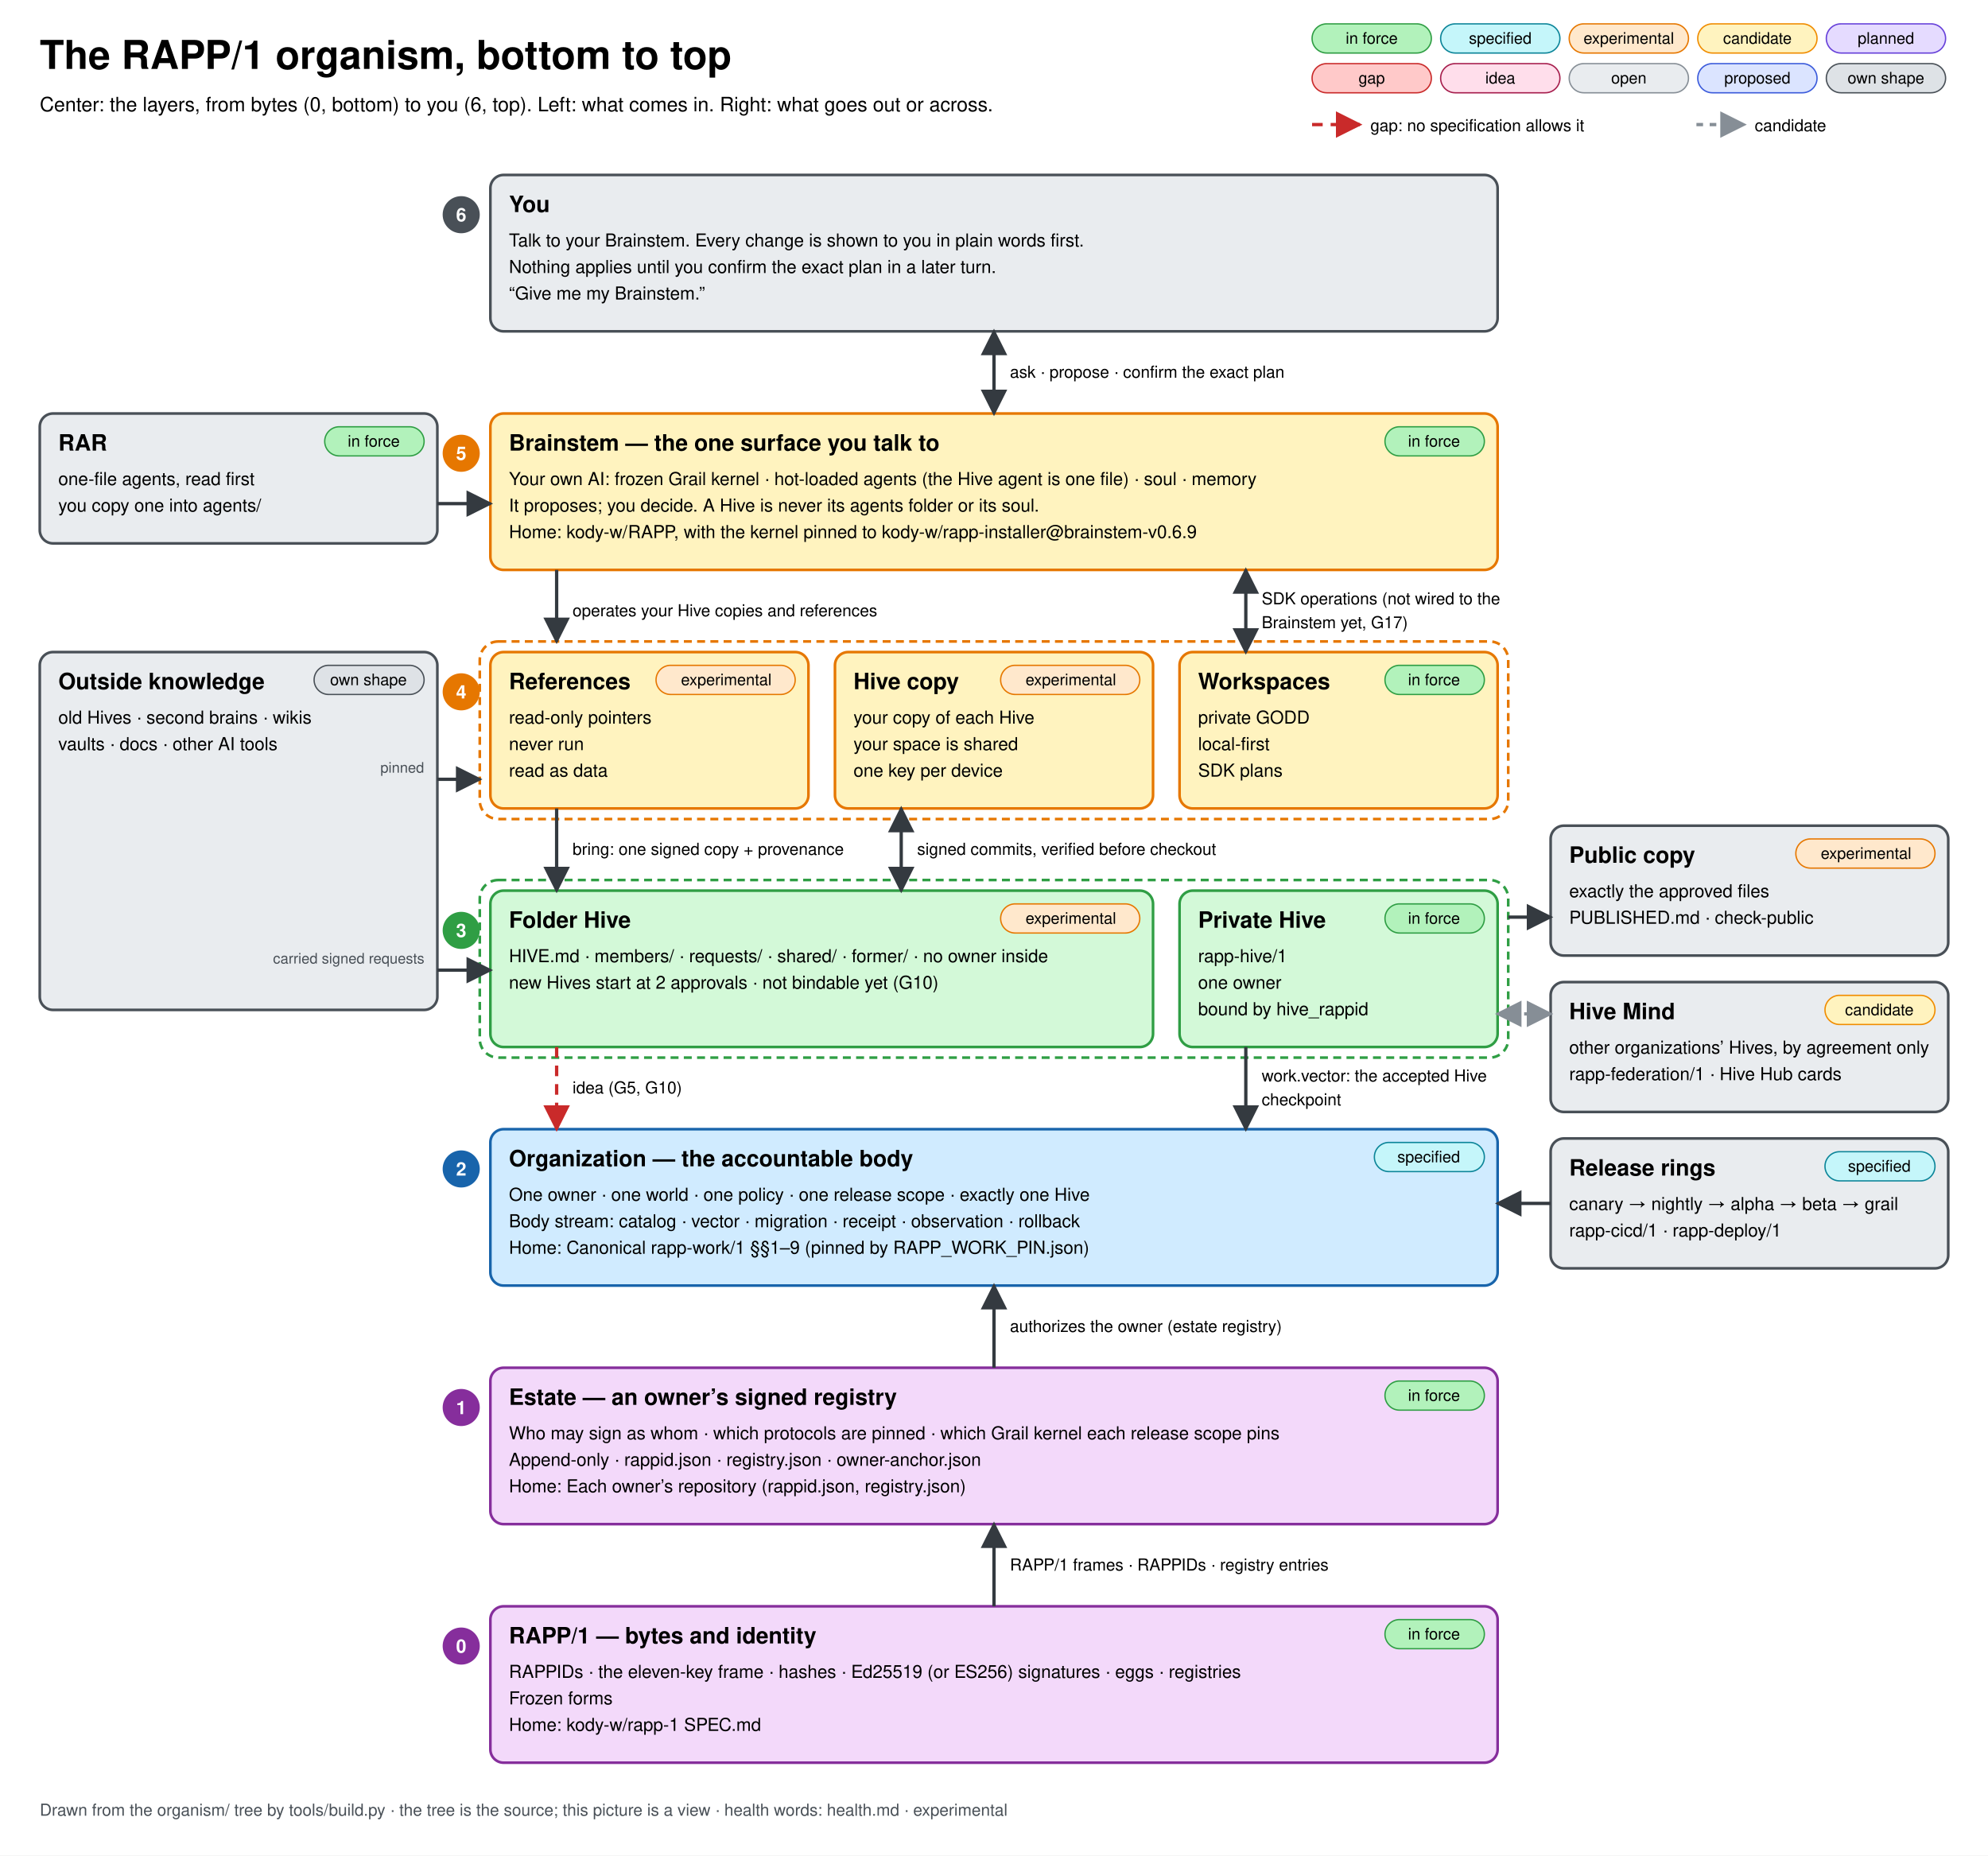
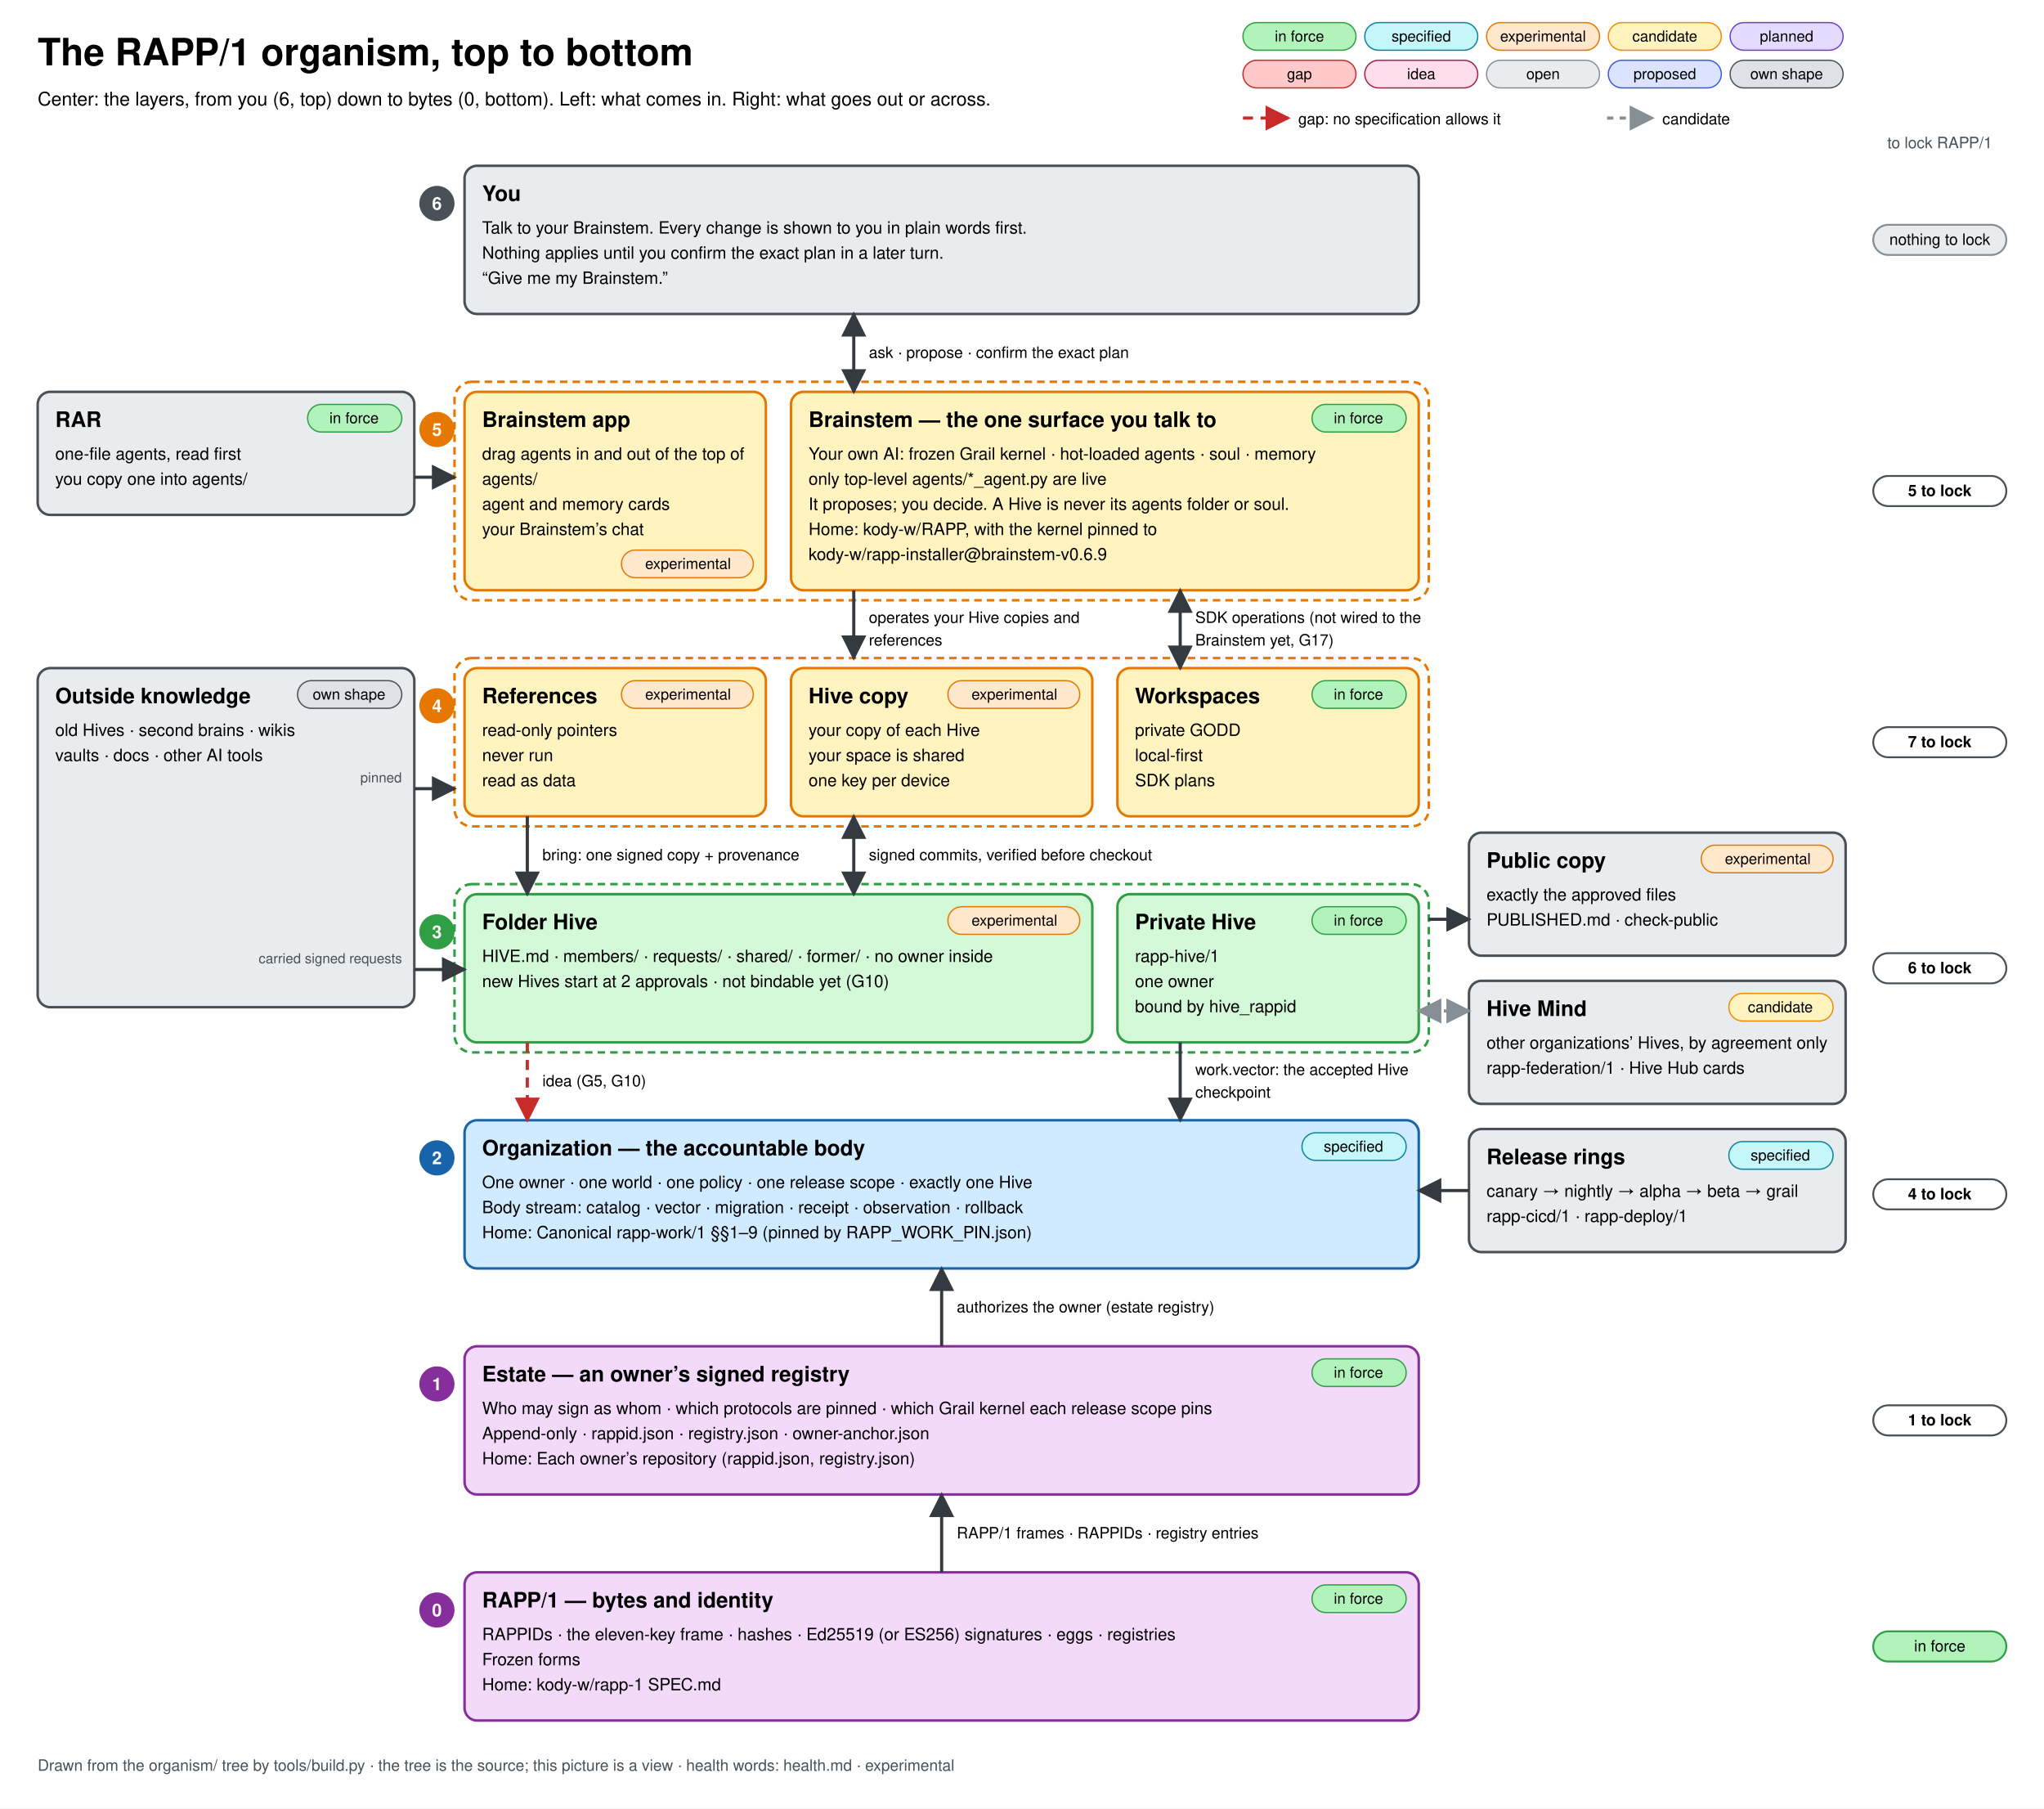
- <svg xmlns="http://www.w3.org/2000/svg" width="1500" height="1400" viewBox="0 0 1500 1400" font-family="Helvetica, Arial, sans-serif">
+ <svg xmlns="http://www.w3.org/2000/svg" width="1628" height="1440" viewBox="0 0 1628 1440" font-family="Helvetica, Arial, sans-serif">
  <defs>
    <marker id="ah" viewBox="0 0 10 10" refX="9" refY="5" markerWidth="8" markerHeight="8" orient="auto-start-reverse">
      <path d="M0,0 L10,5 L0,10 z" fill="#343a40" />
    </marker>
    <marker id="ahr" viewBox="0 0 10 10" refX="9" refY="5" markerWidth="8" markerHeight="8" orient="auto-start-reverse">
      <path d="M0,0 L10,5 L0,10 z" fill="#c92a2a" />
    </marker>
    <marker id="ahg" viewBox="0 0 10 10" refX="9" refY="5" markerWidth="8" markerHeight="8" orient="auto-start-reverse">
      <path d="M0,0 L10,5 L0,10 z" fill="#868e96" />
    </marker>
  </defs>
-   <rect x="0" y="0" width="1500" height="1400" fill="#ffffff" />
-   <text x="30" y="52" font-size="30" font-weight="700">The RAPP/1 organism, bottom to top</text>
-   <text x="30" y="84" font-size="15">Center: the layers, from bytes (0, bottom) to you (6, top). Left: what comes in. Right: what goes out or across.</text>
+   <rect x="0" y="0" width="1628" height="1440" fill="#ffffff" />
+   <text x="30" y="52" font-size="30" font-weight="700">The RAPP/1 organism, top to bottom</text>
+   <text x="30" y="84" font-size="15">Center: the layers, from you (6, top) down to bytes (0, bottom). Left: what comes in. Right: what goes out or across.</text>
  <rect x="990" y="18" width="90" height="22" rx="11" fill="#b2f2bb" stroke="#2f9e44" stroke-width="1" />
  <text x="1035" y="33" font-size="12" text-anchor="middle">in force</text>
  <rect x="1087" y="18" width="90" height="22" rx="11" fill="#c5f6fa" stroke="#0c8599" stroke-width="1" />
  <text x="1132" y="33" font-size="12" text-anchor="middle">specified</text>
  <rect x="1184" y="18" width="90" height="22" rx="11" fill="#ffe8cc" stroke="#e67700" stroke-width="1" />
  <text x="1229" y="33" font-size="12" text-anchor="middle">experimental</text>
  <rect x="1281" y="18" width="90" height="22" rx="11" fill="#fff3bf" stroke="#f08c00" stroke-width="1" />
  <text x="1326" y="33" font-size="12" text-anchor="middle">candidate</text>
  <rect x="1378" y="18" width="90" height="22" rx="11" fill="#e5dbff" stroke="#6741d9" stroke-width="1" />
  <text x="1423" y="33" font-size="12" text-anchor="middle">planned</text>
  <rect x="990" y="48" width="90" height="22" rx="11" fill="#ffc9c9" stroke="#c92a2a" stroke-width="1" />
  <text x="1035" y="63" font-size="12" text-anchor="middle">gap</text>
  <rect x="1087" y="48" width="90" height="22" rx="11" fill="#ffdeeb" stroke="#a61e4d" stroke-width="1" />
  <text x="1132" y="63" font-size="12" text-anchor="middle">idea</text>
  <rect x="1184" y="48" width="90" height="22" rx="11" fill="#e9ecef" stroke="#868e96" stroke-width="1" />
  <text x="1229" y="63" font-size="12" text-anchor="middle">open</text>
  <rect x="1281" y="48" width="90" height="22" rx="11" fill="#dbe4ff" stroke="#3b5bdb" stroke-width="1" />
  <text x="1326" y="63" font-size="12" text-anchor="middle">proposed</text>
  <rect x="1378" y="48" width="90" height="22" rx="11" fill="#dee2e6" stroke="#495057" stroke-width="1" />
  <text x="1423" y="63" font-size="12" text-anchor="middle">own shape</text>
  <line x1="990" y1="94" x2="1026" y2="94" stroke="#c92a2a" stroke-width="2.5" stroke-dasharray="8 6" marker-end="url(#ahr)" />
  <text x="1034" y="99" font-size="12.5">gap: no specification allows it</text>
  <line x1="1280" y1="94" x2="1316" y2="94" stroke="#868e96" stroke-width="2.5" stroke-dasharray="5 5" marker-end="url(#ahg)" />
  <text x="1324" y="99" font-size="12.5">candidate</text>
  <rect x="370" y="132" width="760" height="118" rx="10" fill="#e9ecef" stroke="#495057" stroke-width="2" />
  <circle cx="348" cy="162" r="14" fill="#495057" />
  <text x="348" y="167" font-size="14" font-weight="700" text-anchor="middle" fill="#ffffff">6</text>
  <text x="384" y="160" font-size="17" font-weight="700">You</text>
  <text x="384" y="186" font-size="13.5">Talk to your Brainstem. Every change is shown to you in plain words first.</text>
  <text x="384" y="206" font-size="13.5">Nothing applies until you confirm the exact plan in a later turn.</text>
  <text x="384" y="226" font-size="13.5">“Give me my Brainstem.”</text>
-   <rect x="370" y="312" width="760" height="118" rx="10" fill="#fff3bf" stroke="#e67700" stroke-width="2" />
+   <rect x="362" y="304" width="776" height="174" rx="14" fill="none" stroke="#e67700" stroke-width="2" stroke-dasharray="6 4" />
  <circle cx="348" cy="342" r="14" fill="#e67700" />
  <text x="348" y="347" font-size="14" font-weight="700" text-anchor="middle" fill="#ffffff">5</text>
-   <text x="384" y="340" font-size="17" font-weight="700">Brainstem — the one surface you talk to</text>
-   <text x="384" y="366" font-size="13.5">Your own AI: frozen Grail kernel · hot-loaded agents (the Hive agent is one file) · soul · memory</text>
-   <text x="384" y="386" font-size="13.5">It proposes; you decide. A Hive is never its agents folder or its soul.</text>
-   <text x="384" y="406" font-size="13.5">Home: kody-w/RAPP, with the kernel pinned to kody-w/rapp-installer@brainstem-v0.6.9</text>
+   <rect x="370" y="312" width="240" height="158" rx="10" fill="#fff3bf" stroke="#e67700" stroke-width="2" />
+   <text x="384" y="340" font-size="17" font-weight="700">Brainstem app</text>
+   <text x="384" y="366" font-size="13.5">drag agents in and out of the top of</text>
+   <text x="384" y="386" font-size="13.5">agents/</text>
+   <text x="384" y="406" font-size="13.5">agent and memory cards</text>
+   <text x="384" y="426" font-size="13.5">your Brainstem’s chat</text>
+   <rect x="495" y="438" width="105" height="22" rx="11" fill="#ffe8cc" stroke="#e67700" stroke-width="1" />
+   <text x="548" y="453" font-size="12" text-anchor="middle">experimental</text>
+   <rect x="630" y="312" width="500" height="158" rx="10" fill="#fff3bf" stroke="#e67700" stroke-width="2" />
+   <text x="644" y="340" font-size="17" font-weight="700">Brainstem — the one surface you talk to</text>
+   <text x="644" y="366" font-size="13.5">Your own AI: frozen Grail kernel · hot-loaded agents · soul · memory</text>
+   <text x="644" y="386" font-size="13.5">only top-level agents/*_agent.py are live</text>
+   <text x="644" y="406" font-size="13.5">It proposes; you decide. A Hive is never its agents folder or soul.</text>
+   <text x="644" y="426" font-size="13.5">Home: kody-w/RAPP, with the kernel pinned to</text>
+   <text x="644" y="446" font-size="13.5">kody-w/rapp-installer@brainstem-v0.6.9</text>
  <rect x="1045" y="322" width="75" height="22" rx="11" fill="#b2f2bb" stroke="#2f9e44" stroke-width="1" />
  <text x="1082" y="337" font-size="12" text-anchor="middle">in force</text>
-   <rect x="362" y="484" width="776" height="134" rx="14" fill="none" stroke="#e67700" stroke-width="2" stroke-dasharray="6 4" />
-   <circle cx="348" cy="522" r="14" fill="#e67700" />
-   <text x="348" y="527" font-size="14" font-weight="700" text-anchor="middle" fill="#ffffff">4</text>
-   <rect x="370" y="492" width="240" height="118" rx="10" fill="#fff3bf" stroke="#e67700" stroke-width="2" />
-   <text x="384" y="520" font-size="17" font-weight="700">References</text>
-   <text x="384" y="546" font-size="13.5">read-only pointers</text>
-   <text x="384" y="566" font-size="13.5">never run</text>
-   <text x="384" y="586" font-size="13.5">read as data</text>
-   <rect x="495" y="502" width="105" height="22" rx="11" fill="#ffe8cc" stroke="#e67700" stroke-width="1" />
-   <text x="548" y="517" font-size="12" text-anchor="middle">experimental</text>
-   <rect x="630" y="492" width="240" height="118" rx="10" fill="#fff3bf" stroke="#e67700" stroke-width="2" />
-   <text x="644" y="520" font-size="17" font-weight="700">Hive copy</text>
-   <text x="644" y="546" font-size="13.5">your copy of each Hive</text>
-   <text x="644" y="566" font-size="13.5">your space is shared</text>
-   <text x="644" y="586" font-size="13.5">one key per device</text>
-   <rect x="755" y="502" width="105" height="22" rx="11" fill="#ffe8cc" stroke="#e67700" stroke-width="1" />
-   <text x="808" y="517" font-size="12" text-anchor="middle">experimental</text>
-   <rect x="890" y="492" width="240" height="118" rx="10" fill="#fff3bf" stroke="#e67700" stroke-width="2" />
-   <text x="904" y="520" font-size="17" font-weight="700">Workspaces</text>
-   <text x="904" y="546" font-size="13.5">private GODD</text>
-   <text x="904" y="566" font-size="13.5">local-first</text>
-   <text x="904" y="586" font-size="13.5">SDK plans</text>
-   <rect x="1045" y="502" width="75" height="22" rx="11" fill="#b2f2bb" stroke="#2f9e44" stroke-width="1" />
-   <text x="1082" y="517" font-size="12" text-anchor="middle">in force</text>
-   <rect x="362" y="664" width="776" height="134" rx="14" fill="none" stroke="#2f9e44" stroke-width="2" stroke-dasharray="6 4" />
-   <circle cx="348" cy="702" r="14" fill="#2f9e44" />
-   <text x="348" y="707" font-size="14" font-weight="700" text-anchor="middle" fill="#ffffff">3</text>
-   <rect x="370" y="672" width="500" height="118" rx="10" fill="#d3f9d8" stroke="#2f9e44" stroke-width="2" />
-   <text x="384" y="700" font-size="17" font-weight="700">Folder Hive</text>
-   <text x="384" y="726" font-size="13.5">HIVE.md · members/ · requests/ · shared/ · former/ · no owner inside</text>
-   <text x="384" y="746" font-size="13.5">new Hives start at 2 approvals · not bindable yet (G10)</text>
-   <rect x="755" y="682" width="105" height="22" rx="11" fill="#ffe8cc" stroke="#e67700" stroke-width="1" />
-   <text x="808" y="697" font-size="12" text-anchor="middle">experimental</text>
-   <rect x="890" y="672" width="240" height="118" rx="10" fill="#d3f9d8" stroke="#2f9e44" stroke-width="2" />
-   <text x="904" y="700" font-size="17" font-weight="700">Private Hive</text>
-   <text x="904" y="726" font-size="13.5">rapp-hive/1</text>
-   <text x="904" y="746" font-size="13.5">one owner</text>
-   <text x="904" y="766" font-size="13.5">bound by hive_rappid</text>
-   <rect x="1045" y="682" width="75" height="22" rx="11" fill="#b2f2bb" stroke="#2f9e44" stroke-width="1" />
-   <text x="1082" y="697" font-size="12" text-anchor="middle">in force</text>
-   <rect x="370" y="852" width="760" height="118" rx="10" fill="#d0ebff" stroke="#1864ab" stroke-width="2" />
-   <circle cx="348" cy="882" r="14" fill="#1864ab" />
-   <text x="348" y="887" font-size="14" font-weight="700" text-anchor="middle" fill="#ffffff">2</text>
-   <text x="384" y="880" font-size="17" font-weight="700">Organization — the accountable body</text>
-   <text x="384" y="906" font-size="13.5">One owner · one world · one policy · one release scope · exactly one Hive</text>
-   <text x="384" y="926" font-size="13.5">Body stream: catalog · vector · migration · receipt · observation · rollback</text>
-   <text x="384" y="946" font-size="13.5">Home: Canonical rapp-work/1 §§1–9 (pinned by RAPP_WORK_PIN.json)</text>
-   <rect x="1037" y="862" width="83" height="22" rx="11" fill="#c5f6fa" stroke="#0c8599" stroke-width="1" />
-   <text x="1078" y="877" font-size="12" text-anchor="middle">specified</text>
-   <rect x="370" y="1032" width="760" height="118" rx="10" fill="#f3d9fa" stroke="#862e9c" stroke-width="2" />
-   <circle cx="348" cy="1062" r="14" fill="#862e9c" />
-   <text x="348" y="1067" font-size="14" font-weight="700" text-anchor="middle" fill="#ffffff">1</text>
-   <text x="384" y="1060" font-size="17" font-weight="700">Estate — an owner’s signed registry</text>
-   <text x="384" y="1086" font-size="13.5">Who may sign as whom · which protocols are pinned · which Grail kernel each release scope pins</text>
-   <text x="384" y="1106" font-size="13.5">Append-only · rappid.json · registry.json · owner-anchor.json</text>
-   <text x="384" y="1126" font-size="13.5">Home: Each owner’s repository (rappid.json, registry.json)</text>
-   <rect x="1045" y="1042" width="75" height="22" rx="11" fill="#b2f2bb" stroke="#2f9e44" stroke-width="1" />
-   <text x="1082" y="1057" font-size="12" text-anchor="middle">in force</text>
-   <rect x="370" y="1212" width="760" height="118" rx="10" fill="#f3d9fa" stroke="#862e9c" stroke-width="2" />
-   <circle cx="348" cy="1242" r="14" fill="#862e9c" />
-   <text x="348" y="1247" font-size="14" font-weight="700" text-anchor="middle" fill="#ffffff">0</text>
-   <text x="384" y="1240" font-size="17" font-weight="700">RAPP/1 — bytes and identity</text>
-   <text x="384" y="1266" font-size="13.5">RAPPIDs · the eleven-key frame · hashes · Ed25519 (or ES256) signatures · eggs · registries</text>
-   <text x="384" y="1286" font-size="13.5">Frozen forms</text>
-   <text x="384" y="1306" font-size="13.5">Home: kody-w/rapp-1 SPEC.md</text>
-   <rect x="1045" y="1222" width="75" height="22" rx="11" fill="#b2f2bb" stroke="#2f9e44" stroke-width="1" />
-   <text x="1082" y="1237" font-size="12" text-anchor="middle">in force</text>
-   <line x1="750" y1="250" x2="750" y2="312" stroke="#343a40" stroke-width="2.5" marker-start="url(#ah)" marker-end="url(#ah)" />
-   <text x="762" y="285" font-size="12.5">ask · propose · confirm the exact plan</text>
-   <line x1="420" y1="430" x2="420" y2="484" stroke="#343a40" stroke-width="2.5" marker-end="url(#ah)" />
-   <text x="432" y="465" font-size="12.5">operates your Hive copies and references</text>
-   <line x1="940" y1="430" x2="940" y2="492" stroke="#343a40" stroke-width="2.5" marker-start="url(#ah)" marker-end="url(#ah)" />
-   <text x="952" y="456" font-size="12.5">SDK operations (not wired to the</text>
-   <text x="952" y="474" font-size="12.5">Brainstem yet, G17)</text>
-   <line x1="420" y1="610" x2="420" y2="672" stroke="#343a40" stroke-width="2.5" marker-end="url(#ah)" />
-   <text x="432" y="645" font-size="12.5">bring: one signed copy + provenance</text>
-   <line x1="680" y1="610" x2="680" y2="672" stroke="#343a40" stroke-width="2.5" marker-start="url(#ah)" marker-end="url(#ah)" />
-   <text x="692" y="645" font-size="12.5">signed commits, verified before checkout</text>
-   <line x1="420" y1="790" x2="420" y2="852" stroke="#c92a2a" stroke-width="2.5" stroke-dasharray="8 6" marker-end="url(#ahr)" />
-   <text x="432" y="825" font-size="12.5">idea (G5, G10)</text>
-   <line x1="940" y1="790" x2="940" y2="852" stroke="#343a40" stroke-width="2.5" marker-end="url(#ah)" />
-   <text x="952" y="816" font-size="12.5">work.vector: the accepted Hive</text>
-   <text x="952" y="834" font-size="12.5">checkpoint</text>
-   <line x1="750" y1="1032" x2="750" y2="970" stroke="#343a40" stroke-width="2.5" marker-end="url(#ah)" />
-   <text x="762" y="1005" font-size="12.5">authorizes the owner (estate registry)</text>
-   <line x1="750" y1="1212" x2="750" y2="1150" stroke="#343a40" stroke-width="2.5" marker-end="url(#ah)" />
-   <text x="762" y="1185" font-size="12.5">RAPP/1 frames · RAPPIDs · registry entries</text>
+   <rect x="362" y="524" width="776" height="134" rx="14" fill="none" stroke="#e67700" stroke-width="2" stroke-dasharray="6 4" />
+   <circle cx="348" cy="562" r="14" fill="#e67700" />
+   <text x="348" y="567" font-size="14" font-weight="700" text-anchor="middle" fill="#ffffff">4</text>
+   <rect x="370" y="532" width="240" height="118" rx="10" fill="#fff3bf" stroke="#e67700" stroke-width="2" />
+   <text x="384" y="560" font-size="17" font-weight="700">References</text>
+   <text x="384" y="586" font-size="13.5">read-only pointers</text>
+   <text x="384" y="606" font-size="13.5">never run</text>
+   <text x="384" y="626" font-size="13.5">read as data</text>
+   <rect x="495" y="542" width="105" height="22" rx="11" fill="#ffe8cc" stroke="#e67700" stroke-width="1" />
+   <text x="548" y="557" font-size="12" text-anchor="middle">experimental</text>
+   <rect x="630" y="532" width="240" height="118" rx="10" fill="#fff3bf" stroke="#e67700" stroke-width="2" />
+   <text x="644" y="560" font-size="17" font-weight="700">Hive copy</text>
+   <text x="644" y="586" font-size="13.5">your copy of each Hive</text>
+   <text x="644" y="606" font-size="13.5">your space is shared</text>
+   <text x="644" y="626" font-size="13.5">one key per device</text>
+   <rect x="755" y="542" width="105" height="22" rx="11" fill="#ffe8cc" stroke="#e67700" stroke-width="1" />
+   <text x="808" y="557" font-size="12" text-anchor="middle">experimental</text>
+   <rect x="890" y="532" width="240" height="118" rx="10" fill="#fff3bf" stroke="#e67700" stroke-width="2" />
+   <text x="904" y="560" font-size="17" font-weight="700">Workspaces</text>
+   <text x="904" y="586" font-size="13.5">private GODD</text>
+   <text x="904" y="606" font-size="13.5">local-first</text>
+   <text x="904" y="626" font-size="13.5">SDK plans</text>
+   <rect x="1045" y="542" width="75" height="22" rx="11" fill="#b2f2bb" stroke="#2f9e44" stroke-width="1" />
+   <text x="1082" y="557" font-size="12" text-anchor="middle">in force</text>
+   <rect x="362" y="704" width="776" height="134" rx="14" fill="none" stroke="#2f9e44" stroke-width="2" stroke-dasharray="6 4" />
+   <circle cx="348" cy="742" r="14" fill="#2f9e44" />
+   <text x="348" y="747" font-size="14" font-weight="700" text-anchor="middle" fill="#ffffff">3</text>
+   <rect x="370" y="712" width="500" height="118" rx="10" fill="#d3f9d8" stroke="#2f9e44" stroke-width="2" />
+   <text x="384" y="740" font-size="17" font-weight="700">Folder Hive</text>
+   <text x="384" y="766" font-size="13.5">HIVE.md · members/ · requests/ · shared/ · former/ · no owner inside</text>
+   <text x="384" y="786" font-size="13.5">new Hives start at 2 approvals · not bindable yet (G10)</text>
+   <rect x="755" y="722" width="105" height="22" rx="11" fill="#ffe8cc" stroke="#e67700" stroke-width="1" />
+   <text x="808" y="737" font-size="12" text-anchor="middle">experimental</text>
+   <rect x="890" y="712" width="240" height="118" rx="10" fill="#d3f9d8" stroke="#2f9e44" stroke-width="2" />
+   <text x="904" y="740" font-size="17" font-weight="700">Private Hive</text>
+   <text x="904" y="766" font-size="13.5">rapp-hive/1</text>
+   <text x="904" y="786" font-size="13.5">one owner</text>
+   <text x="904" y="806" font-size="13.5">bound by hive_rappid</text>
+   <rect x="1045" y="722" width="75" height="22" rx="11" fill="#b2f2bb" stroke="#2f9e44" stroke-width="1" />
+   <text x="1082" y="737" font-size="12" text-anchor="middle">in force</text>
+   <rect x="370" y="892" width="760" height="118" rx="10" fill="#d0ebff" stroke="#1864ab" stroke-width="2" />
+   <circle cx="348" cy="922" r="14" fill="#1864ab" />
+   <text x="348" y="927" font-size="14" font-weight="700" text-anchor="middle" fill="#ffffff">2</text>
+   <text x="384" y="920" font-size="17" font-weight="700">Organization — the accountable body</text>
+   <text x="384" y="946" font-size="13.5">One owner · one world · one policy · one release scope · exactly one Hive</text>
+   <text x="384" y="966" font-size="13.5">Body stream: catalog · vector · migration · receipt · observation · rollback</text>
+   <text x="384" y="986" font-size="13.5">Home: Canonical rapp-work/1 §§1–9 (pinned by RAPP_WORK_PIN.json)</text>
+   <rect x="1037" y="902" width="83" height="22" rx="11" fill="#c5f6fa" stroke="#0c8599" stroke-width="1" />
+   <text x="1078" y="917" font-size="12" text-anchor="middle">specified</text>
+   <rect x="370" y="1072" width="760" height="118" rx="10" fill="#f3d9fa" stroke="#862e9c" stroke-width="2" />
+   <circle cx="348" cy="1102" r="14" fill="#862e9c" />
+   <text x="348" y="1107" font-size="14" font-weight="700" text-anchor="middle" fill="#ffffff">1</text>
+   <text x="384" y="1100" font-size="17" font-weight="700">Estate — an owner’s signed registry</text>
+   <text x="384" y="1126" font-size="13.5">Who may sign as whom · which protocols are pinned · which Grail kernel each release scope pins</text>
+   <text x="384" y="1146" font-size="13.5">Append-only · rappid.json · registry.json · owner-anchor.json</text>
+   <text x="384" y="1166" font-size="13.5">Home: Each owner’s repository (rappid.json, registry.json)</text>
+   <rect x="1045" y="1082" width="75" height="22" rx="11" fill="#b2f2bb" stroke="#2f9e44" stroke-width="1" />
+   <text x="1082" y="1097" font-size="12" text-anchor="middle">in force</text>
+   <rect x="370" y="1252" width="760" height="118" rx="10" fill="#f3d9fa" stroke="#862e9c" stroke-width="2" />
+   <circle cx="348" cy="1282" r="14" fill="#862e9c" />
+   <text x="348" y="1287" font-size="14" font-weight="700" text-anchor="middle" fill="#ffffff">0</text>
+   <text x="384" y="1280" font-size="17" font-weight="700">RAPP/1 — bytes and identity</text>
+   <text x="384" y="1306" font-size="13.5">RAPPIDs · the eleven-key frame · hashes · Ed25519 (or ES256) signatures · eggs · registries</text>
+   <text x="384" y="1326" font-size="13.5">Frozen forms</text>
+   <text x="384" y="1346" font-size="13.5">Home: kody-w/rapp-1 SPEC.md</text>
+   <rect x="1045" y="1262" width="75" height="22" rx="11" fill="#b2f2bb" stroke="#2f9e44" stroke-width="1" />
+   <text x="1082" y="1277" font-size="12" text-anchor="middle">in force</text>
+   <rect x="1492" y="1299" width="106" height="24" rx="12" fill="#b2f2bb" stroke="#2f9e44" stroke-width="1.5" />
+   <text x="1545" y="1315" font-size="12.5" text-anchor="middle">in force</text>
+   <rect x="1492" y="1119" width="106" height="24" rx="12" fill="#ffffff" stroke="#495057" stroke-width="1.5" />
+   <text x="1545" y="1135" font-size="12.5" font-weight="700" text-anchor="middle">1 to lock</text>
+   <rect x="1492" y="939" width="106" height="24" rx="12" fill="#ffffff" stroke="#495057" stroke-width="1.5" />
+   <text x="1545" y="955" font-size="12.5" font-weight="700" text-anchor="middle">4 to lock</text>
+   <rect x="1492" y="759" width="106" height="24" rx="12" fill="#ffffff" stroke="#495057" stroke-width="1.5" />
+   <text x="1545" y="775" font-size="12.5" font-weight="700" text-anchor="middle">6 to lock</text>
+   <rect x="1492" y="579" width="106" height="24" rx="12" fill="#ffffff" stroke="#495057" stroke-width="1.5" />
+   <text x="1545" y="595" font-size="12.5" font-weight="700" text-anchor="middle">7 to lock</text>
+   <rect x="1492" y="379" width="106" height="24" rx="12" fill="#ffffff" stroke="#495057" stroke-width="1.5" />
+   <text x="1545" y="395" font-size="12.5" font-weight="700" text-anchor="middle">5 to lock</text>
+   <rect x="1492" y="179" width="106" height="24" rx="12" fill="#e9ecef" stroke="#868e96" stroke-width="1.5" />
+   <text x="1545" y="195" font-size="12.5" text-anchor="middle">nothing to lock</text>
+   <text x="1545" y="118" font-size="12.5" text-anchor="middle" fill="#495057">to lock RAPP/1</text>
+   <line x1="680" y1="250" x2="680" y2="312" stroke="#343a40" stroke-width="2.5" marker-start="url(#ah)" marker-end="url(#ah)" />
+   <text x="692" y="285" font-size="12.5">ask · propose · confirm the exact plan</text>
+   <line x1="680" y1="470" x2="680" y2="524" stroke="#343a40" stroke-width="2.5" marker-end="url(#ah)" />
+   <text x="692" y="496" font-size="12.5">operates your Hive copies and</text>
+   <text x="692" y="514" font-size="12.5">references</text>
+   <line x1="940" y1="470" x2="940" y2="532" stroke="#343a40" stroke-width="2.5" marker-start="url(#ah)" marker-end="url(#ah)" />
+   <text x="952" y="496" font-size="12.5">SDK operations (not wired to the</text>
+   <text x="952" y="514" font-size="12.5">Brainstem yet, G17)</text>
+   <line x1="420" y1="650" x2="420" y2="712" stroke="#343a40" stroke-width="2.5" marker-end="url(#ah)" />
+   <text x="432" y="685" font-size="12.5">bring: one signed copy + provenance</text>
+   <line x1="680" y1="650" x2="680" y2="712" stroke="#343a40" stroke-width="2.5" marker-start="url(#ah)" marker-end="url(#ah)" />
+   <text x="692" y="685" font-size="12.5">signed commits, verified before checkout</text>
+   <line x1="420" y1="830" x2="420" y2="892" stroke="#c92a2a" stroke-width="2.5" stroke-dasharray="8 6" marker-end="url(#ahr)" />
+   <text x="432" y="865" font-size="12.5">idea (G5, G10)</text>
+   <line x1="940" y1="830" x2="940" y2="892" stroke="#343a40" stroke-width="2.5" marker-end="url(#ah)" />
+   <text x="952" y="856" font-size="12.5">work.vector: the accepted Hive</text>
+   <text x="952" y="874" font-size="12.5">checkpoint</text>
+   <line x1="750" y1="1072" x2="750" y2="1010" stroke="#343a40" stroke-width="2.5" marker-end="url(#ah)" />
+   <text x="762" y="1045" font-size="12.5">authorizes the owner (estate registry)</text>
+   <line x1="750" y1="1252" x2="750" y2="1190" stroke="#343a40" stroke-width="2.5" marker-end="url(#ah)" />
+   <text x="762" y="1225" font-size="12.5">RAPP/1 frames · RAPPIDs · registry entries</text>
  <rect x="30" y="312" width="300" height="98" rx="10" fill="#e9ecef" stroke="#495057" stroke-width="2" />
  <text x="44" y="340" font-size="17" font-weight="700">RAR</text>
  <text x="44" y="366" font-size="13.5">one-file agents, read first</text>
  <text x="44" y="386" font-size="13.5">you copy one into agents/</text>
  <rect x="245" y="322" width="75" height="22" rx="11" fill="#b2f2bb" stroke="#2f9e44" stroke-width="1" />
  <text x="282" y="337" font-size="12" text-anchor="middle">in force</text>
-   <rect x="30" y="492" width="300" height="270" rx="10" fill="#e9ecef" stroke="#495057" stroke-width="2" />
-   <text x="44" y="520" font-size="17" font-weight="700">Outside knowledge</text>
-   <text x="44" y="546" font-size="13.5">old Hives · second brains · wikis</text>
-   <text x="44" y="566" font-size="13.5">vaults · docs · other AI tools</text>
-   <rect x="237" y="502" width="83" height="22" rx="11" fill="#dee2e6" stroke="#495057" stroke-width="1" />
-   <text x="278" y="517" font-size="12" text-anchor="middle">own shape</text>
-   <rect x="1170" y="623" width="300" height="98" rx="10" fill="#e9ecef" stroke="#495057" stroke-width="2" />
-   <text x="1184" y="651" font-size="17" font-weight="700">Public copy</text>
-   <text x="1184" y="677" font-size="13.5">exactly the approved files</text>
-   <text x="1184" y="697" font-size="13.5">PUBLISHED.md · check-public</text>
-   <rect x="1355" y="633" width="105" height="22" rx="11" fill="#ffe8cc" stroke="#e67700" stroke-width="1" />
-   <text x="1408" y="648" font-size="12" text-anchor="middle">experimental</text>
-   <rect x="1170" y="741" width="300" height="98" rx="10" fill="#e9ecef" stroke="#495057" stroke-width="2" />
-   <text x="1184" y="769" font-size="17" font-weight="700">Hive Mind</text>
-   <text x="1184" y="795" font-size="13.5">other organizations’ Hives, by agreement only</text>
-   <text x="1184" y="815" font-size="13.5">rapp-federation/1 · Hive Hub cards</text>
-   <rect x="1377" y="751" width="83" height="22" rx="11" fill="#fff3bf" stroke="#f08c00" stroke-width="1" />
-   <text x="1418" y="766" font-size="12" text-anchor="middle">candidate</text>
-   <rect x="1170" y="859" width="300" height="98" rx="10" fill="#e9ecef" stroke="#495057" stroke-width="2" />
-   <text x="1184" y="887" font-size="17" font-weight="700">Release rings</text>
-   <text x="1184" y="913" font-size="13.5">canary → nightly → alpha → beta → grail</text>
-   <text x="1184" y="933" font-size="13.5">rapp-cicd/1 · rapp-deploy/1</text>
-   <rect x="1377" y="869" width="83" height="22" rx="11" fill="#c5f6fa" stroke="#0c8599" stroke-width="1" />
-   <text x="1418" y="884" font-size="12" text-anchor="middle">specified</text>
-   <line x1="330" y1="380" x2="370" y2="380" stroke="#343a40" stroke-width="2.5" marker-end="url(#ah)" />
-   <line x1="330" y1="588" x2="362" y2="588" stroke="#343a40" stroke-width="2.5" marker-end="url(#ah)" />
-   <text x="287" y="583" font-size="11" fill="#495057">pinned</text>
-   <line x1="1138" y1="692" x2="1170" y2="692" stroke="#343a40" stroke-width="2.5" marker-end="url(#ah)" />
-   <line x1="330" y1="732" x2="370" y2="732" stroke="#343a40" stroke-width="2.5" marker-end="url(#ah)" />
-   <text x="206" y="727" font-size="11" fill="#495057">carried signed requests</text>
-   <line x1="1130" y1="765" x2="1170" y2="765" stroke="#868e96" stroke-width="2.5" stroke-dasharray="5 5" marker-start="url(#ahg)" marker-end="url(#ahg)" />
-   <line x1="1170" y1="908" x2="1130" y2="908" stroke="#343a40" stroke-width="2.5" marker-end="url(#ah)" />
-   <text x="30" y="1370" font-size="12.5" fill="#495057">Drawn from the organism/ tree by tools/build.py · the tree is the source; this picture is a view · health words: health.md · experimental</text>
+   <rect x="30" y="532" width="300" height="270" rx="10" fill="#e9ecef" stroke="#495057" stroke-width="2" />
+   <text x="44" y="560" font-size="17" font-weight="700">Outside knowledge</text>
+   <text x="44" y="586" font-size="13.5">old Hives · second brains · wikis</text>
+   <text x="44" y="606" font-size="13.5">vaults · docs · other AI tools</text>
+   <rect x="237" y="542" width="83" height="22" rx="11" fill="#dee2e6" stroke="#495057" stroke-width="1" />
+   <text x="278" y="557" font-size="12" text-anchor="middle">own shape</text>
+   <rect x="1170" y="663" width="300" height="98" rx="10" fill="#e9ecef" stroke="#495057" stroke-width="2" />
+   <text x="1184" y="691" font-size="17" font-weight="700">Public copy</text>
+   <text x="1184" y="717" font-size="13.5">exactly the approved files</text>
+   <text x="1184" y="737" font-size="13.5">PUBLISHED.md · check-public</text>
+   <rect x="1355" y="673" width="105" height="22" rx="11" fill="#ffe8cc" stroke="#e67700" stroke-width="1" />
+   <text x="1408" y="688" font-size="12" text-anchor="middle">experimental</text>
+   <rect x="1170" y="781" width="300" height="98" rx="10" fill="#e9ecef" stroke="#495057" stroke-width="2" />
+   <text x="1184" y="809" font-size="17" font-weight="700">Hive Mind</text>
+   <text x="1184" y="835" font-size="13.5">other organizations’ Hives, by agreement only</text>
+   <text x="1184" y="855" font-size="13.5">rapp-federation/1 · Hive Hub cards</text>
+   <rect x="1377" y="791" width="83" height="22" rx="11" fill="#fff3bf" stroke="#f08c00" stroke-width="1" />
+   <text x="1418" y="806" font-size="12" text-anchor="middle">candidate</text>
+   <rect x="1170" y="899" width="300" height="98" rx="10" fill="#e9ecef" stroke="#495057" stroke-width="2" />
+   <text x="1184" y="927" font-size="17" font-weight="700">Release rings</text>
+   <text x="1184" y="953" font-size="13.5">canary → nightly → alpha → beta → grail</text>
+   <text x="1184" y="973" font-size="13.5">rapp-cicd/1 · rapp-deploy/1</text>
+   <rect x="1377" y="909" width="83" height="22" rx="11" fill="#c5f6fa" stroke="#0c8599" stroke-width="1" />
+   <text x="1418" y="924" font-size="12" text-anchor="middle">specified</text>
+   <line x1="330" y1="380" x2="362" y2="380" stroke="#343a40" stroke-width="2.5" marker-end="url(#ah)" />
+   <line x1="330" y1="628" x2="362" y2="628" stroke="#343a40" stroke-width="2.5" marker-end="url(#ah)" />
+   <text x="287" y="623" font-size="11" fill="#495057">pinned</text>
+   <line x1="1138" y1="732" x2="1170" y2="732" stroke="#343a40" stroke-width="2.5" marker-end="url(#ah)" />
+   <line x1="330" y1="772" x2="370" y2="772" stroke="#343a40" stroke-width="2.5" marker-end="url(#ah)" />
+   <text x="206" y="767" font-size="11" fill="#495057">carried signed requests</text>
+   <line x1="1130" y1="805" x2="1170" y2="805" stroke="#868e96" stroke-width="2.5" stroke-dasharray="5 5" marker-start="url(#ahg)" marker-end="url(#ahg)" />
+   <line x1="1170" y1="948" x2="1130" y2="948" stroke="#343a40" stroke-width="2.5" marker-end="url(#ah)" />
+   <text x="30" y="1410" font-size="12.5" fill="#495057">Drawn from the organism/ tree by tools/build.py · the tree is the source; this picture is a view · health words: health.md · experimental</text>
</svg>
